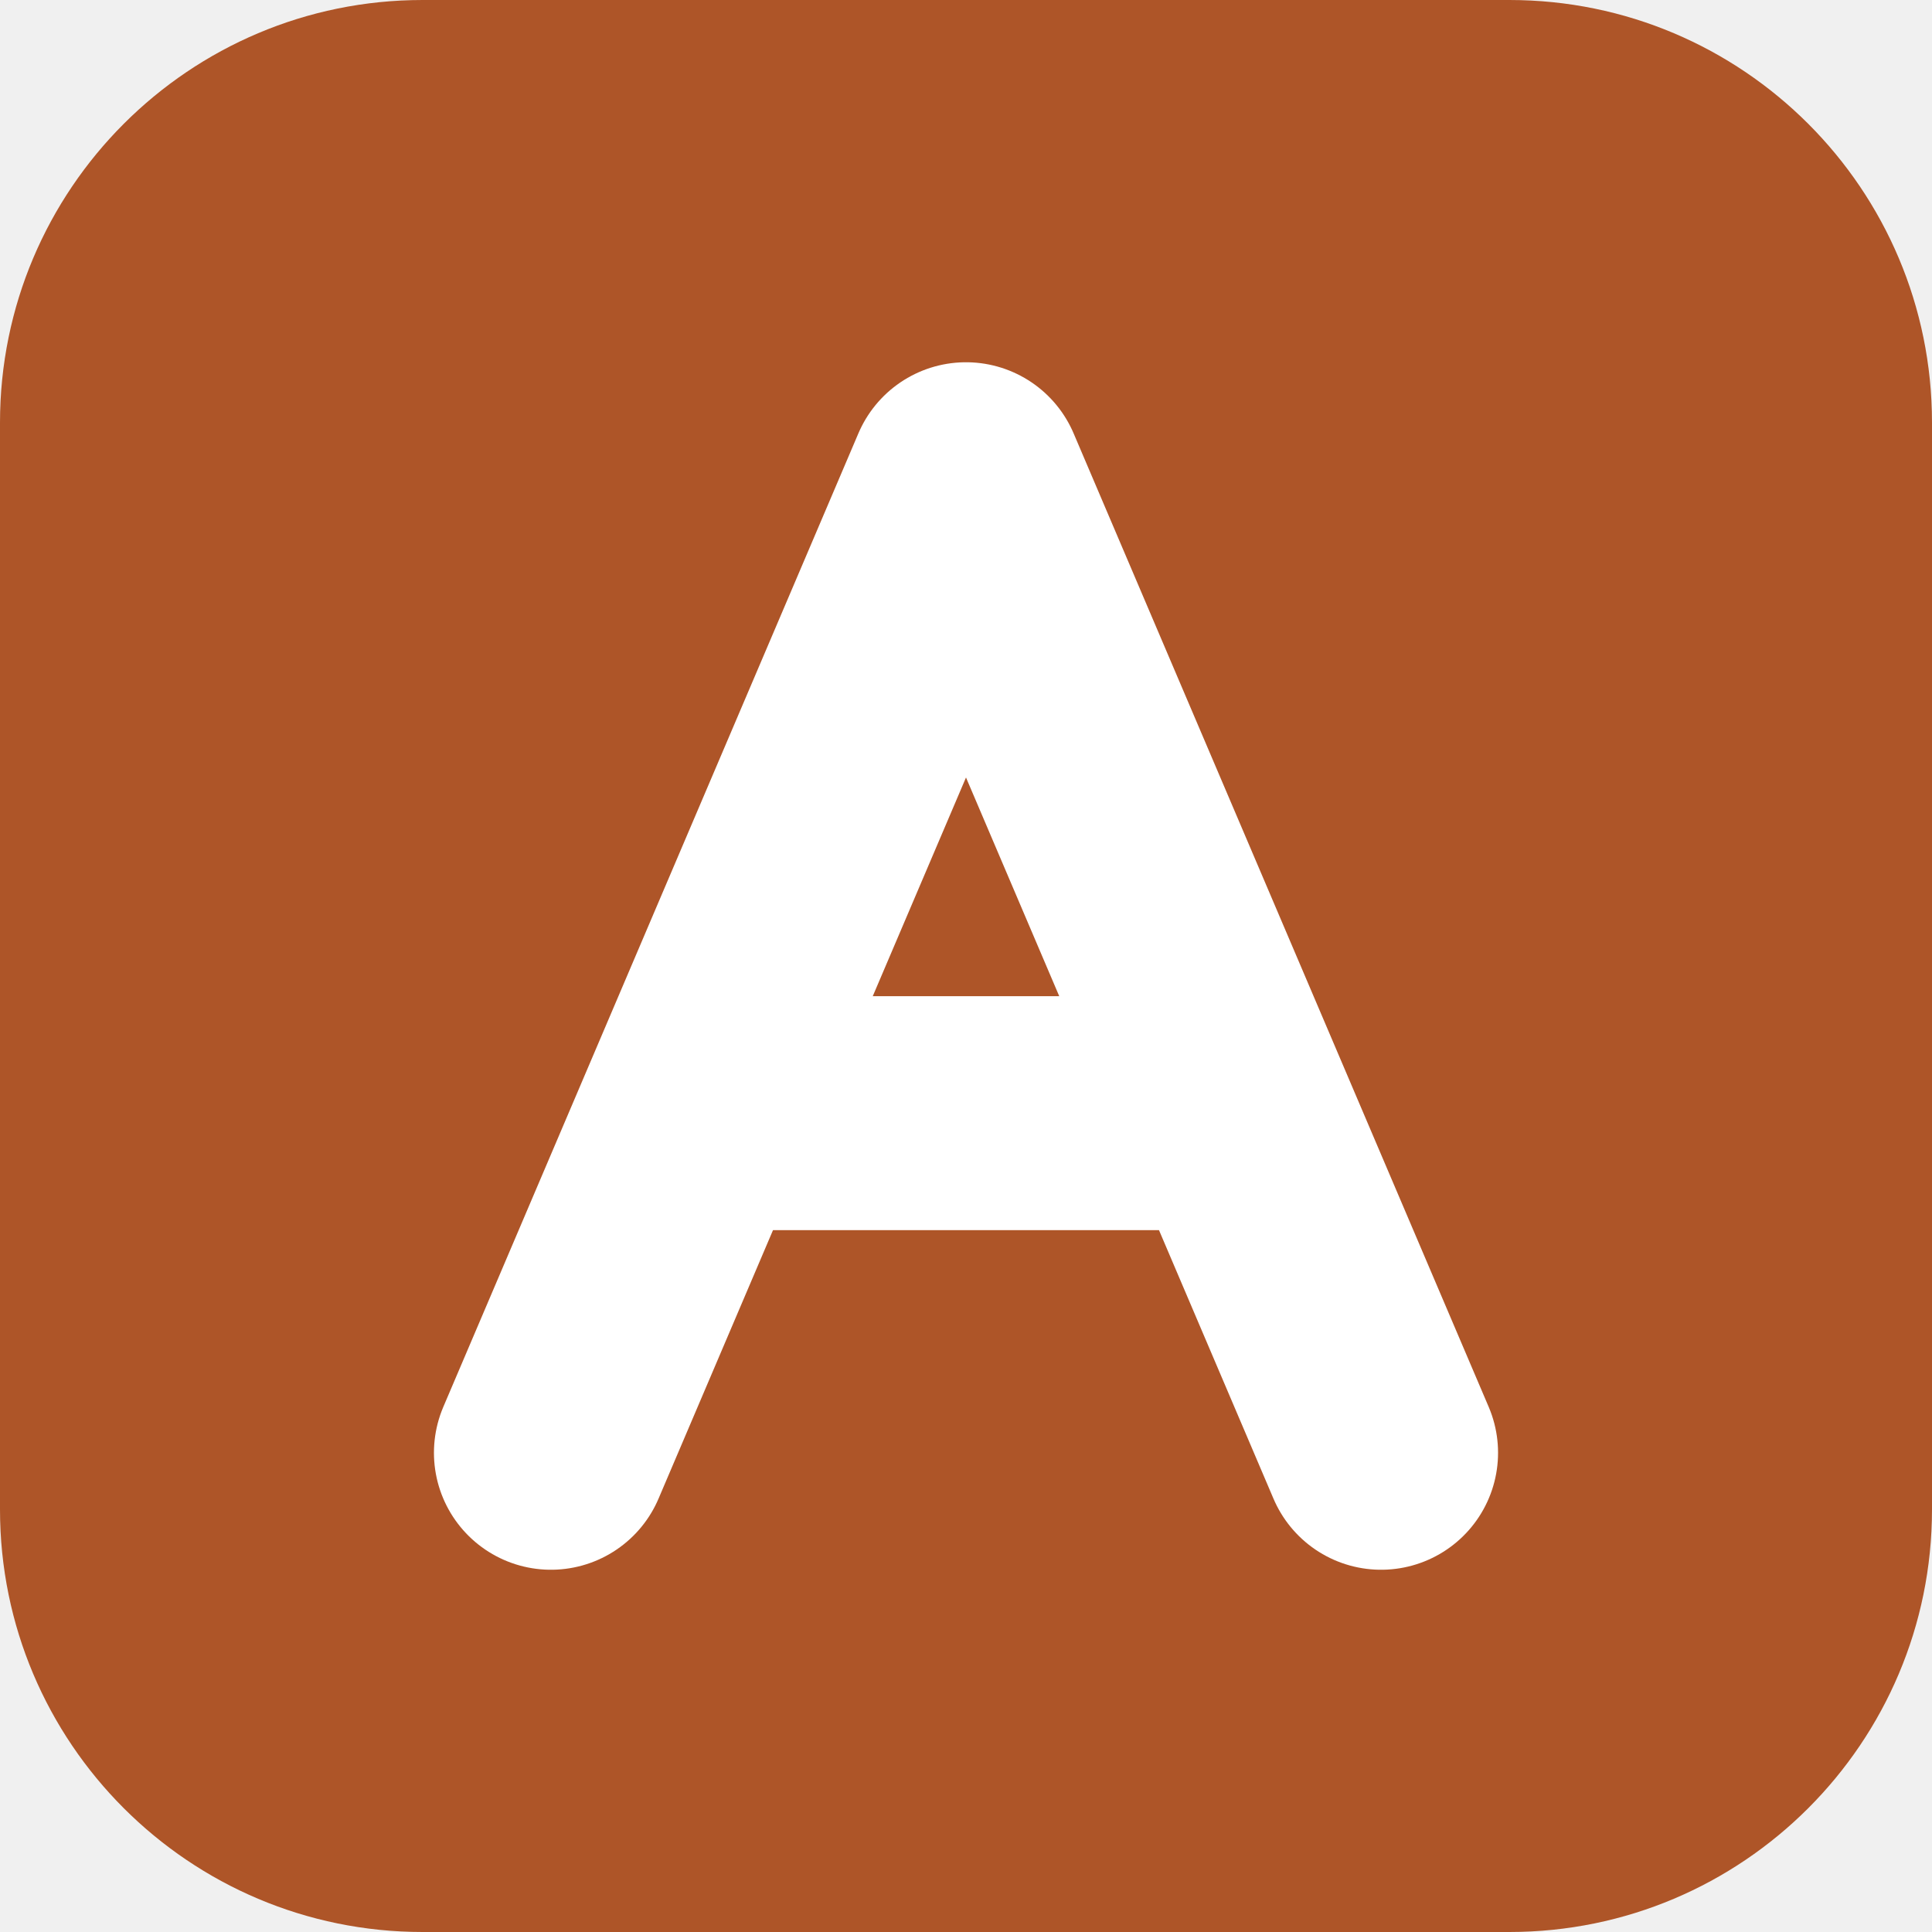
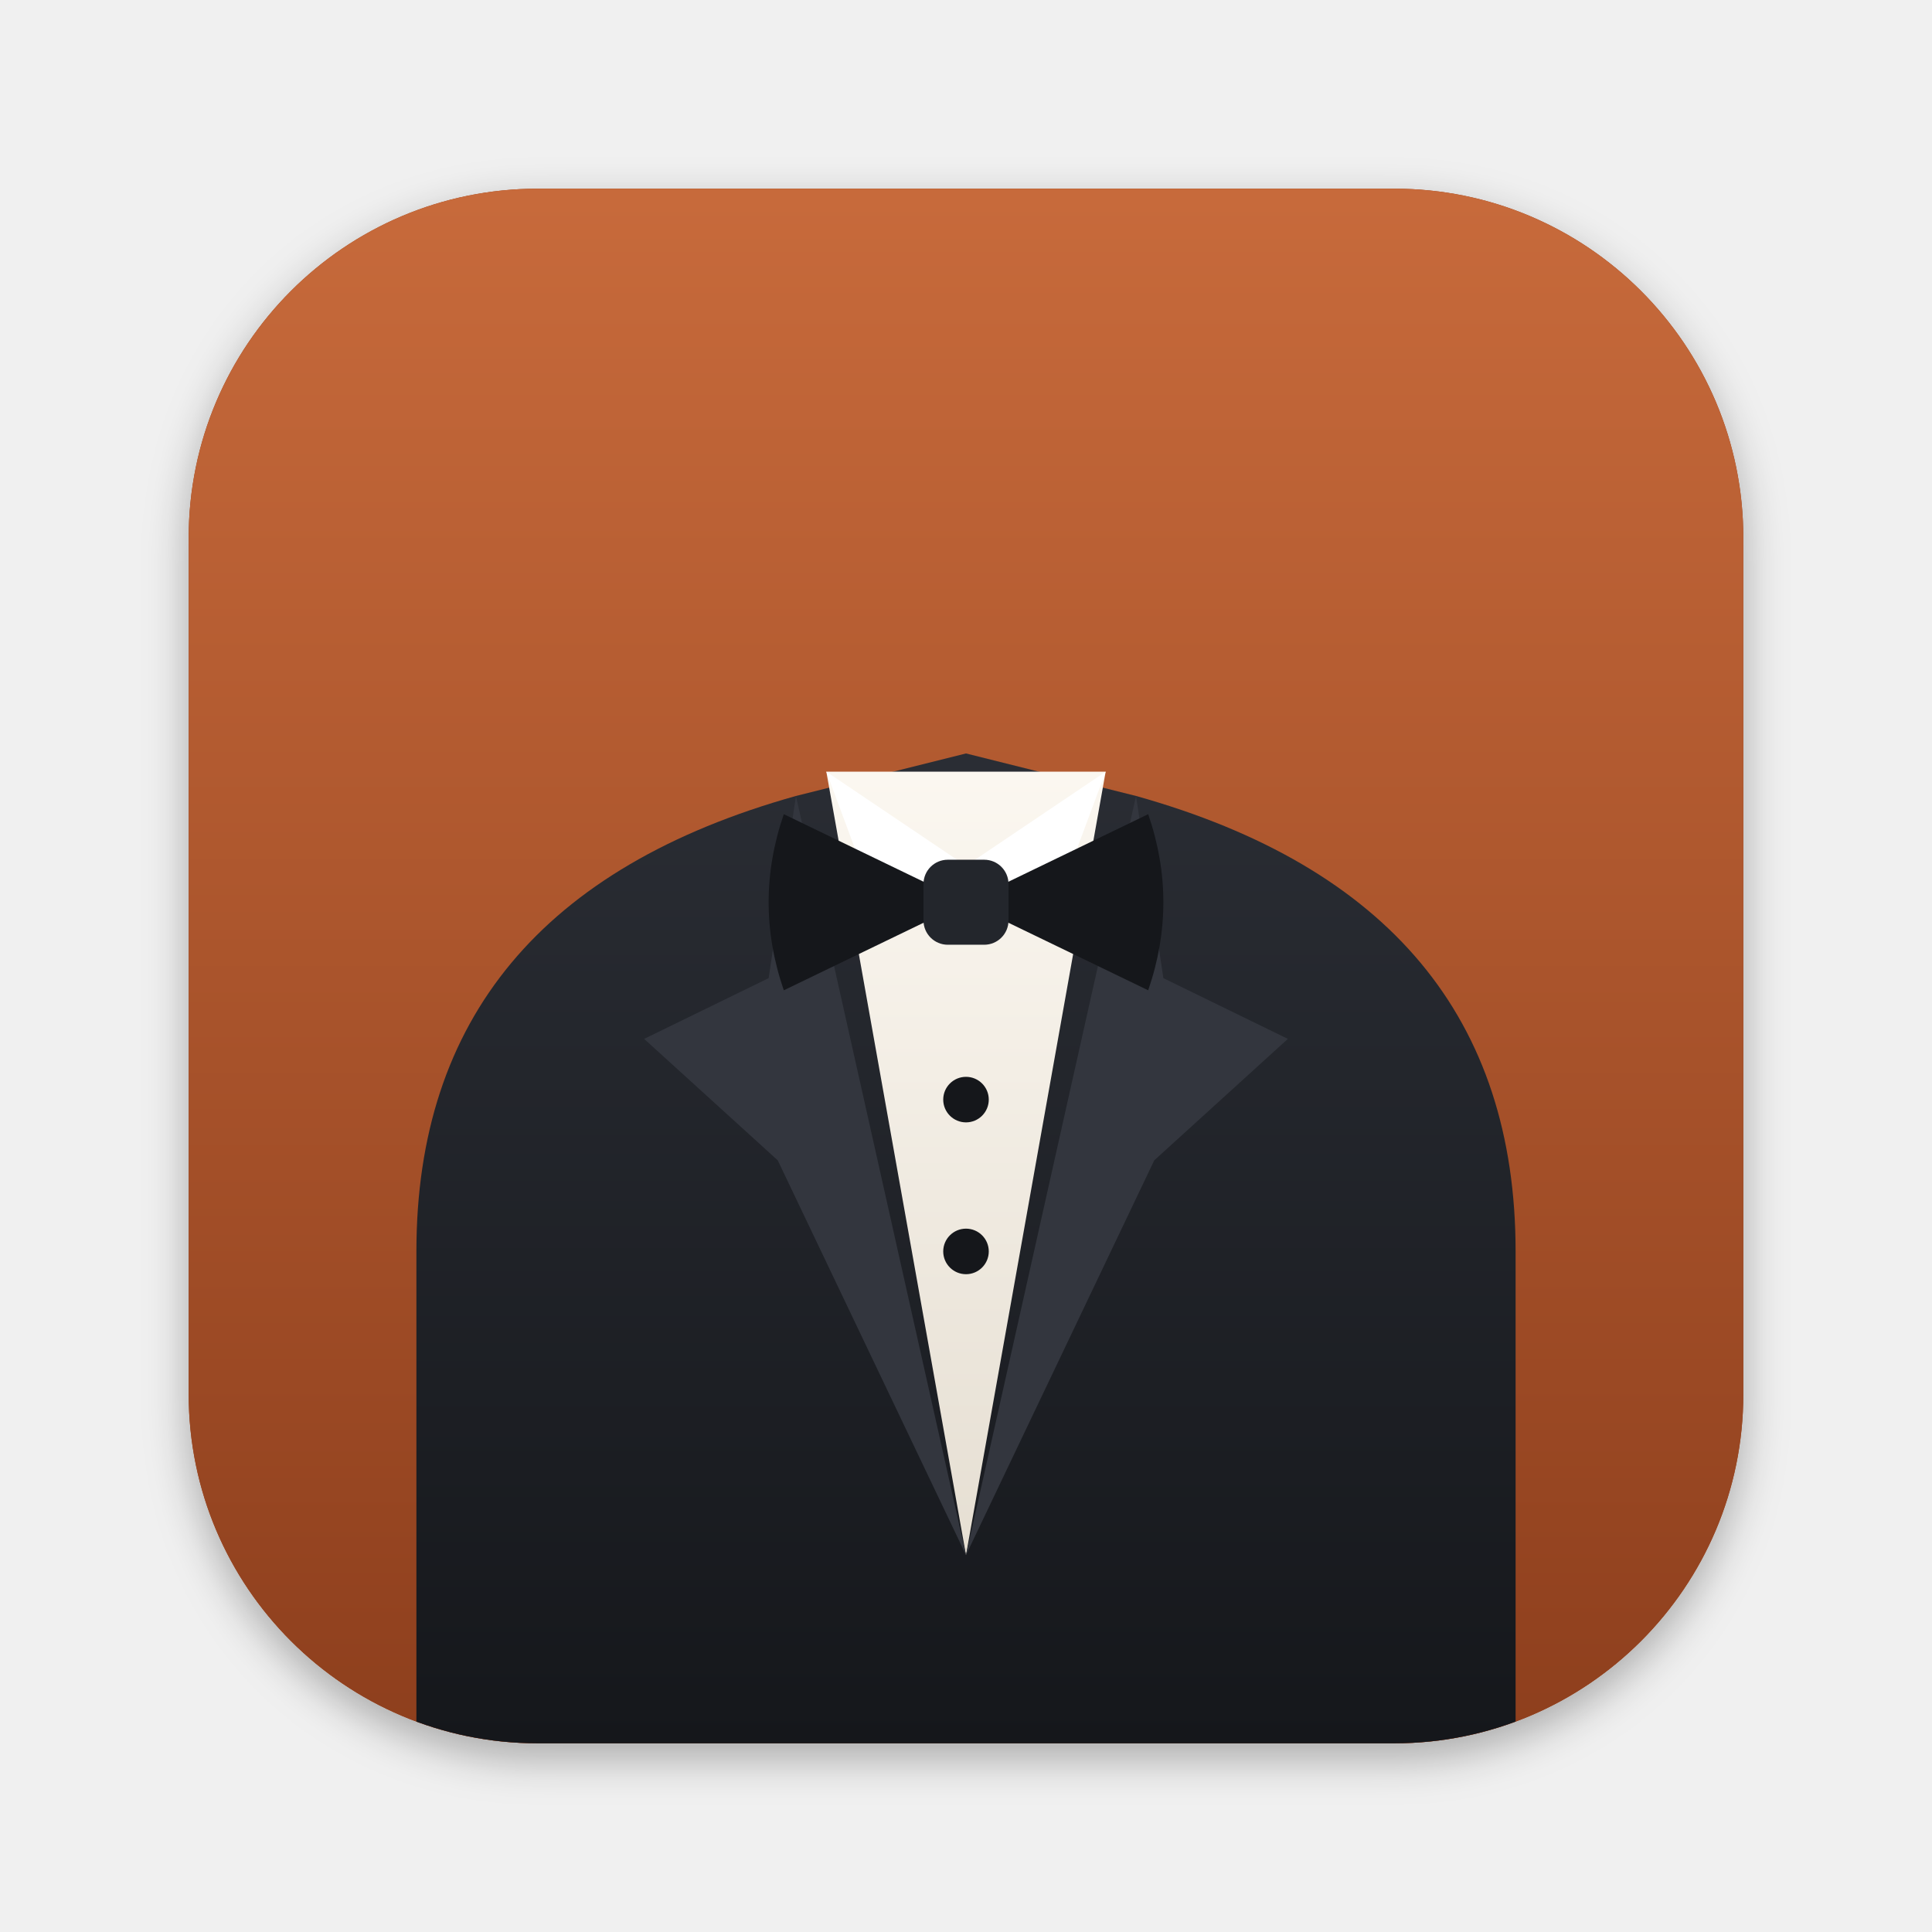
<svg xmlns="http://www.w3.org/2000/svg" width="1024" height="1024" viewBox="0 0 1024 1024">
-   <rect width="1024" height="1024" rx="224" fill="#ae5528" />
-   <path d="M292 770 512 254 732 770M380 590H644" fill="none" stroke="#ffffff" stroke-width="124" stroke-linecap="round" stroke-linejoin="round" />
+   <defs>
+     <linearGradient id="bg" x1="0" y1="0" x2="0" y2="1">
+       <stop offset="0" stop-color="#c76a3b" />
+       <stop offset="1" stop-color="#8e3f1d" />
+     </linearGradient>
+     <linearGradient id="jacket" x1="0" y1="0" x2="0" y2="1">
+       <stop offset="0" stop-color="#2a2d34" />
+       <stop offset="1" stop-color="#15171b" />
+     </linearGradient>
+     <linearGradient id="shirt" x1="0" y1="0" x2="0" y2="1">
+       <stop offset="0" stop-color="#fbf7f0" />
+       <stop offset="1" stop-color="#e6dfd3" />
+     </linearGradient>
+     <filter id="shadow" x="-20%" y="-20%" width="140%" height="140%">
+       <feDropShadow dx="0" dy="10" stdDeviation="14" flood-color="#000" flood-opacity="0.3" />
+     </filter>
+     <clipPath id="tile">
+       <rect width="1024" height="1024" rx="230" />
+     </clipPath>
+   </defs>
+   <g transform="translate(100 100) scale(0.8046875)">
+     <rect width="1024" height="1024" rx="230" fill="#8e3f1d" filter="url(#shadow)" />
+     <g clip-path="url(#tile)">
+       <rect width="1024" height="1024" fill="url(#bg)" />
+       <path d="M150 1024 L150 700 Q150 470 400 400 L512 372 L624 400 Q874 470 874 700 L874 1024 Z" fill="url(#jacket)" />
+       <path d="M420 384 L604 384 L512 900 Z" fill="url(#shirt)" />
+       <path d="M400 400 L512 900 L388 640 L300 560 L382 520 Z" fill="#33363e" />
+       <path d="M624 400 L512 900 L636 640 L724 560 L642 520 Z" fill="#33363e" />
+       <path d="M512 446 L420 384 L452 470 Z" fill="#ffffff" />
+       <path d="M512 446 L604 384 L572 470 Z" fill="#ffffff" />
+       <path d="M512 470 L392 412 Q372 470 392 528 Z" fill="#15171b" />
+       <path d="M512 470 L632 412 Q652 470 632 528 Z" fill="#15171b" />
+       <rect x="484" y="442" width="56" height="56" rx="16" fill="#23262c" />
+       <circle cx="512" cy="600" r="15" fill="#15171b" />
+       <circle cx="512" cy="700" r="15" fill="#15171b" />
+     </g>
+   </g>
</svg>
